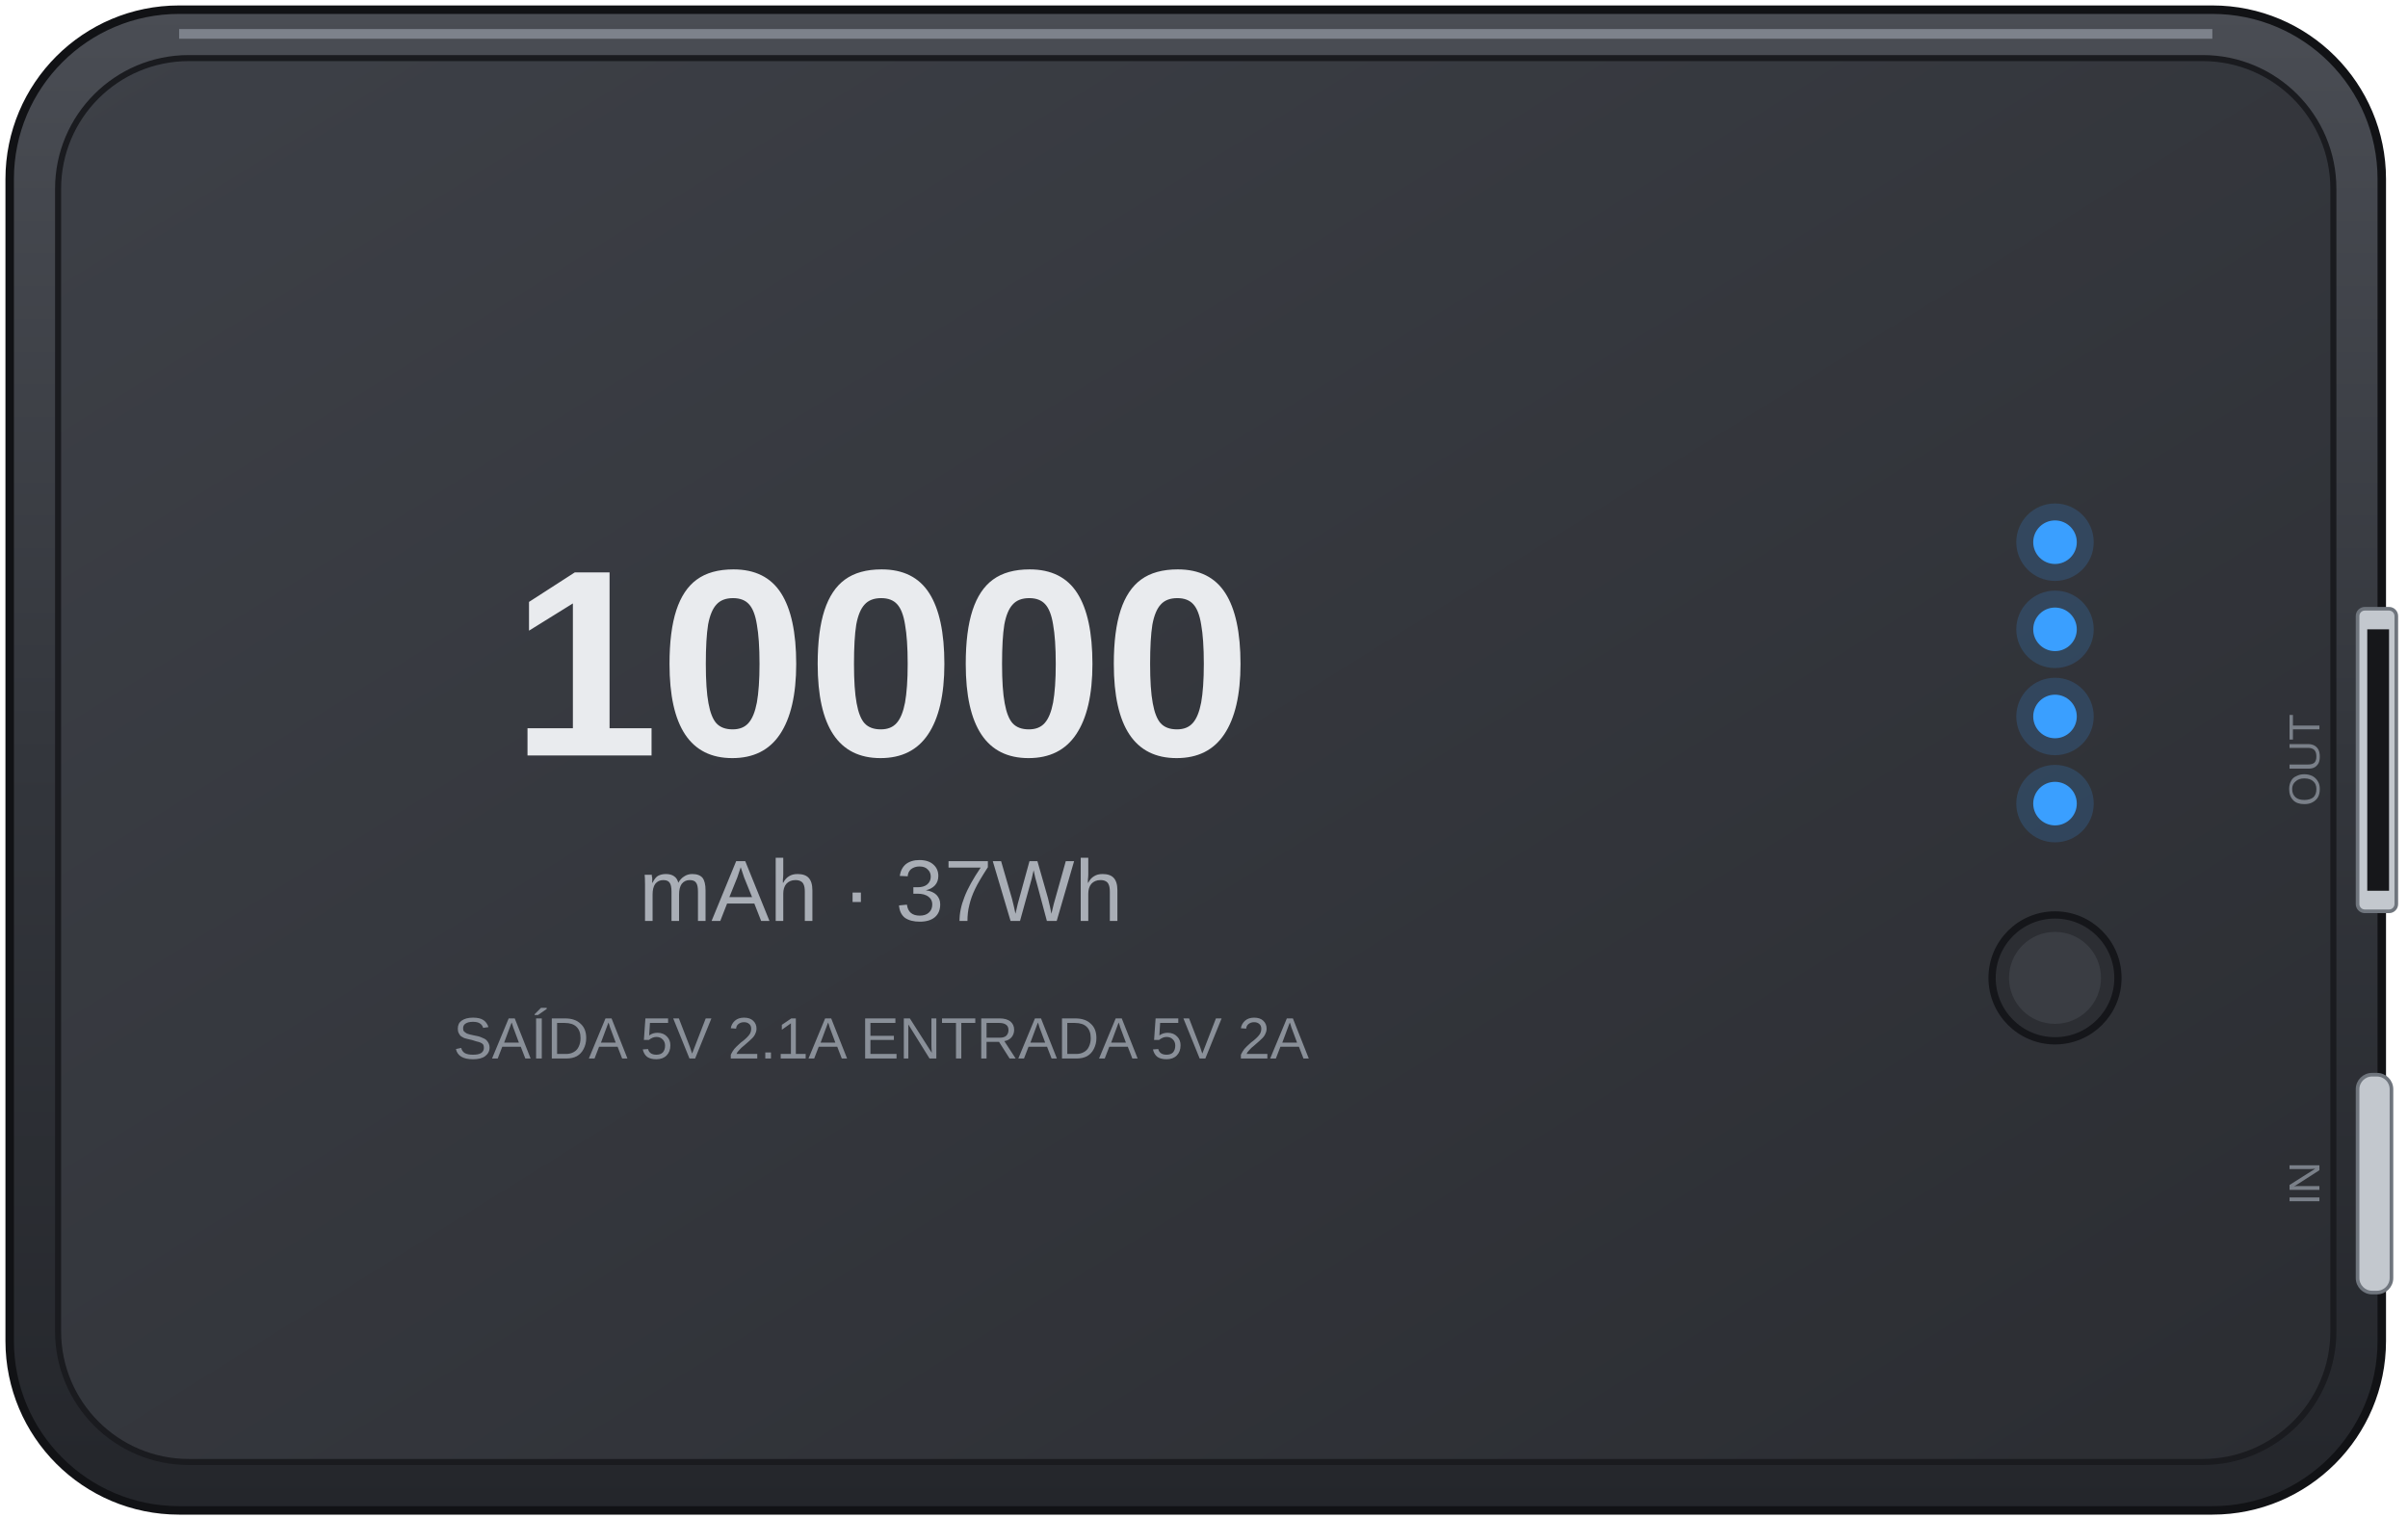
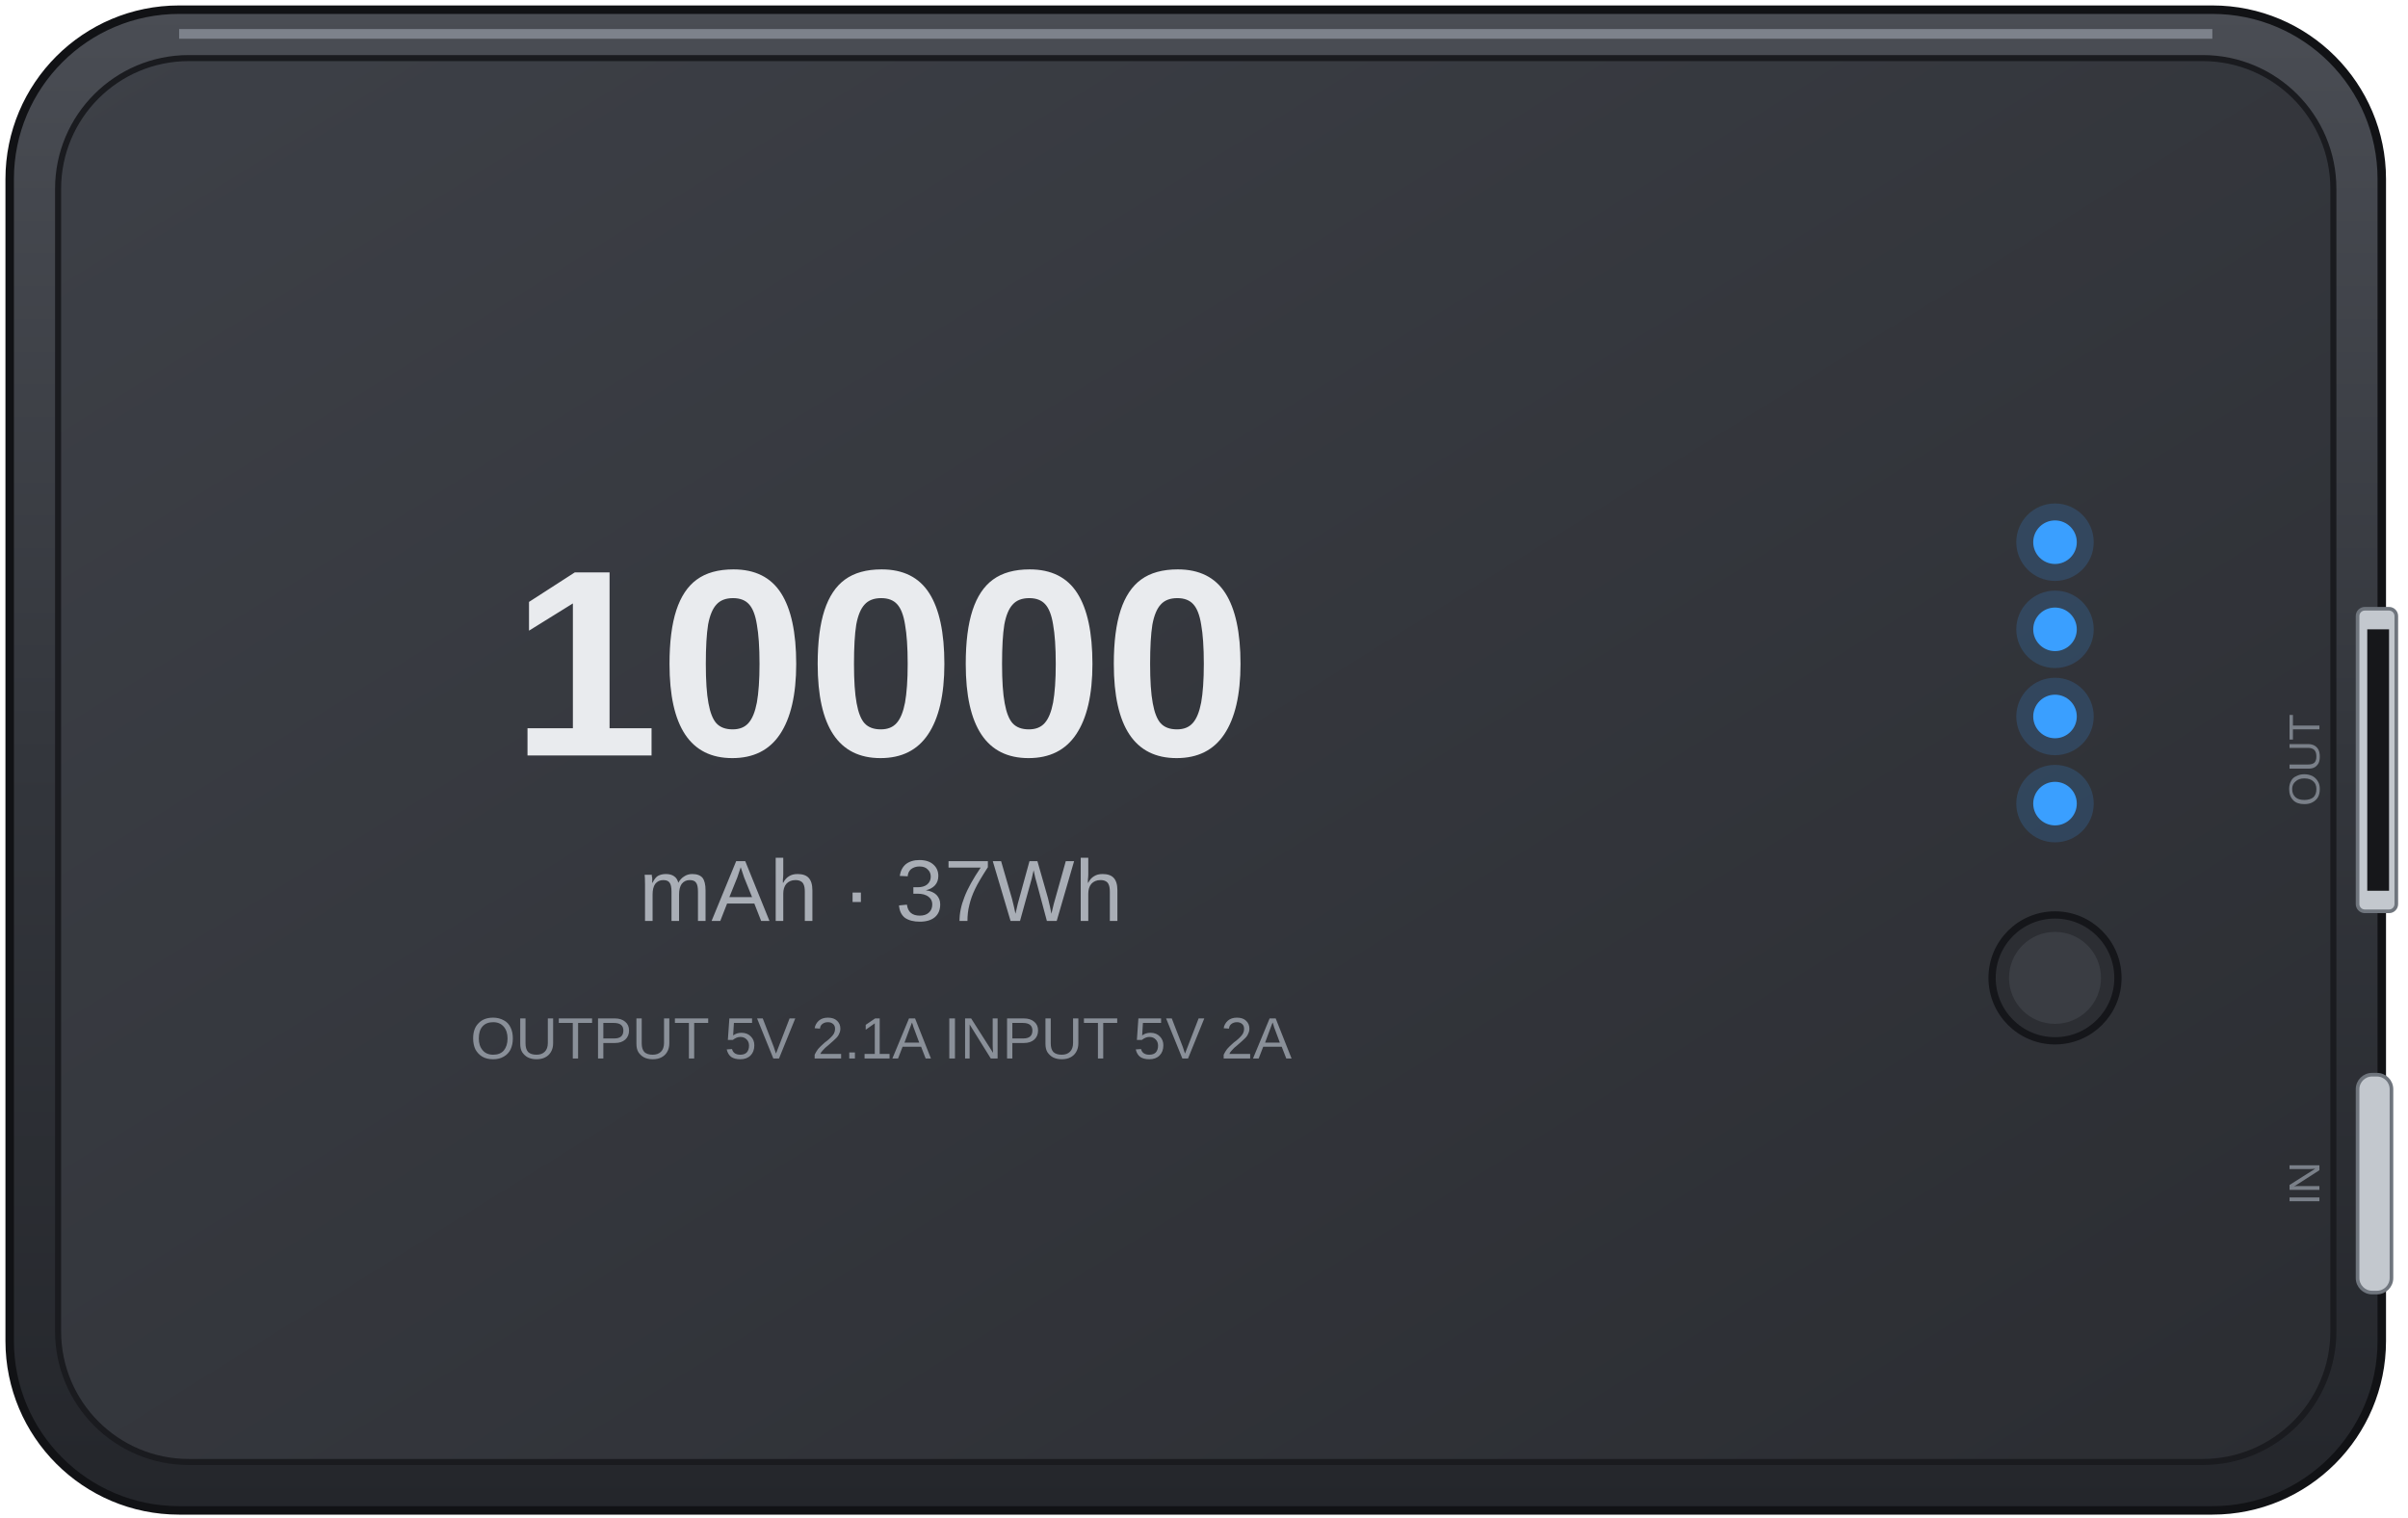
<svg xmlns="http://www.w3.org/2000/svg" version="1.1" width="376px" height="237px" viewBox="0 0 376 237">
  <defs>
    <linearGradient id="carcaca" x1="0" y1="0" x2="0" y2="1">
      <stop offset="0" stop-color="#4a4d54" />
      <stop offset="0.5" stop-color="#33363c" />
      <stop offset="1" stop-color="#24262b" />
    </linearGradient>
    <linearGradient id="painel" x1="0" y1="0" x2="1" y2="1">
      <stop offset="0" stop-color="#3d4047" />
      <stop offset="1" stop-color="#2b2d32" />
    </linearGradient>
  </defs>
  <g transform="scale(3.779528)">
    <rect x="0.400" y="0.400" width="98.000" height="62.000" rx="7.0" fill="url(#carcaca)" stroke="#111215" stroke-width="0.35" />
    <rect x="2.400" y="2.400" width="94.000" height="58.000" rx="5.4" fill="url(#painel)" stroke="#1a1b1f" stroke-width="0.25" />
    <path d="M7.400 1.400 H91.400" stroke="#7d828b" stroke-width="0.4" />
    <text x="36.400" y="27.400" fill="#e9ebee" font-size="11.0px" text-anchor="middle" dominant-baseline="central" font-family="Arial" font-weight="bold" font-style="normal">10000</text>
    <text x="36.400" y="36.800" fill="#a9aeb6" font-size="3.6px" text-anchor="middle" dominant-baseline="central" font-family="Arial" font-weight="normal" font-style="normal">mAh  ·  37Wh</text>
-     <text x="36.400" y="42.900" fill="#8a9099" font-size="2.4px" text-anchor="middle" dominant-baseline="central" font-family="Arial" font-weight="normal" font-style="normal">SAÍDA 5V 2.1A    ENTRADA 5V 2A</text>
+     <text x="36.400" y="42.900" fill="#8a9099" font-size="2.4px" text-anchor="middle" dominant-baseline="central" font-family="Arial" font-weight="normal" font-style="normal">OUTPUT 5V 2.1A    INPUT 5V 2A</text>
    <circle cx="84.900" cy="22.400" r="0.9" fill="#3aa0ff" />
    <circle cx="84.900" cy="22.400" r="1.6" fill="#3aa0ff" fill-opacity="0.18" />
    <circle cx="84.900" cy="26.000" r="0.9" fill="#3aa0ff" />
    <circle cx="84.900" cy="26.000" r="1.6" fill="#3aa0ff" fill-opacity="0.18" />
    <circle cx="84.900" cy="29.600" r="0.9" fill="#3aa0ff" />
    <circle cx="84.900" cy="29.600" r="1.6" fill="#3aa0ff" fill-opacity="0.18" />
    <circle cx="84.900" cy="33.200" r="0.9" fill="#3aa0ff" />
    <circle cx="84.900" cy="33.200" r="1.6" fill="#3aa0ff" fill-opacity="0.18" />
    <circle cx="84.900" cy="40.400" r="2.6" fill="#2c2e33" stroke="#15161a" stroke-width="0.3" />
    <circle cx="84.900" cy="40.400" r="1.9" fill="#3a3d43" />
    <rect x="97.400" y="25.150" width="1.6" height="12.5" rx="0.3" fill="#c3c8ce" stroke="#6f757d" stroke-width="0.15" />
    <rect x="97.800" y="26.000" width="0.9" height="10.8" fill="#16171a" />
    <rect x="97.400" y="44.400" width="1.4" height="9.0" rx="0.6" fill="#c3c8ce" stroke="#6f757d" stroke-width="0.15" />
    <text x="95.200" y="31.400" fill="#7a8089" font-size="1.8px" text-anchor="middle" dominant-baseline="central" font-family="Arial" font-weight="normal" font-style="normal" transform="rotate(-90 95.200 31.400)">OUT</text>
    <text x="95.200" y="48.900" fill="#7a8089" font-size="1.8px" text-anchor="middle" dominant-baseline="central" font-family="Arial" font-weight="normal" font-style="normal" transform="rotate(-90 95.200 48.900)">IN</text>
  </g>
</svg>
